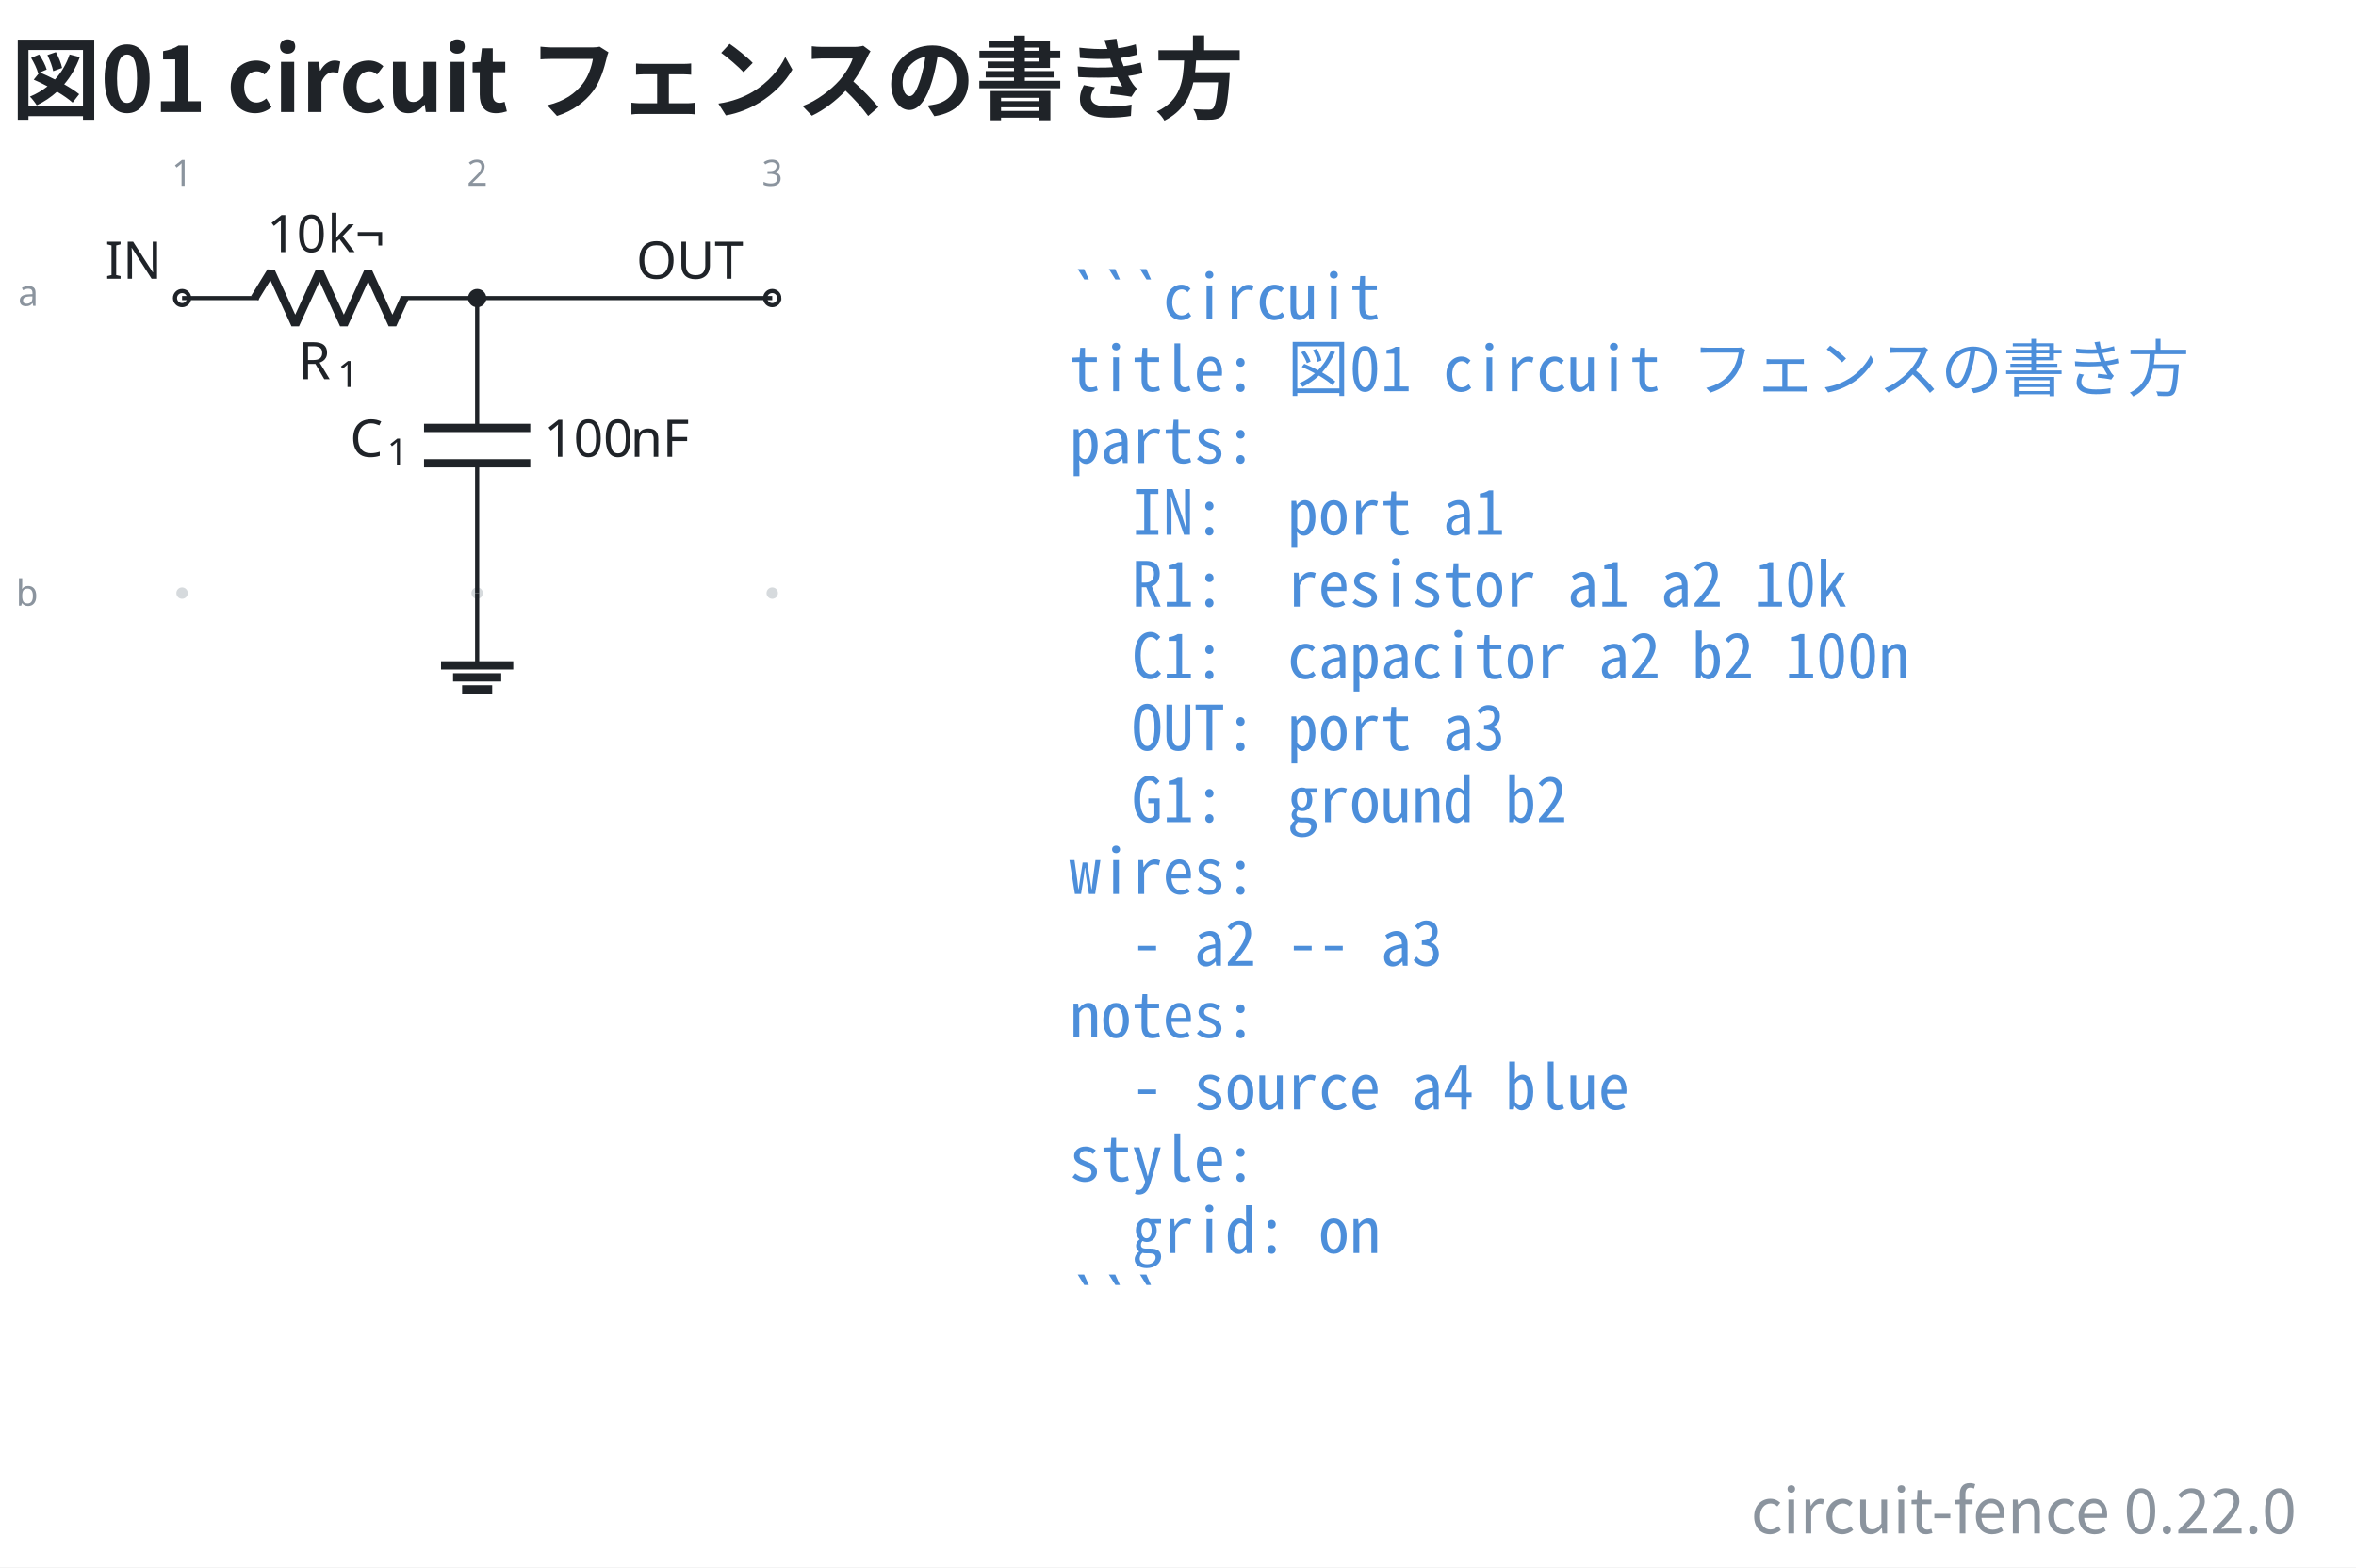
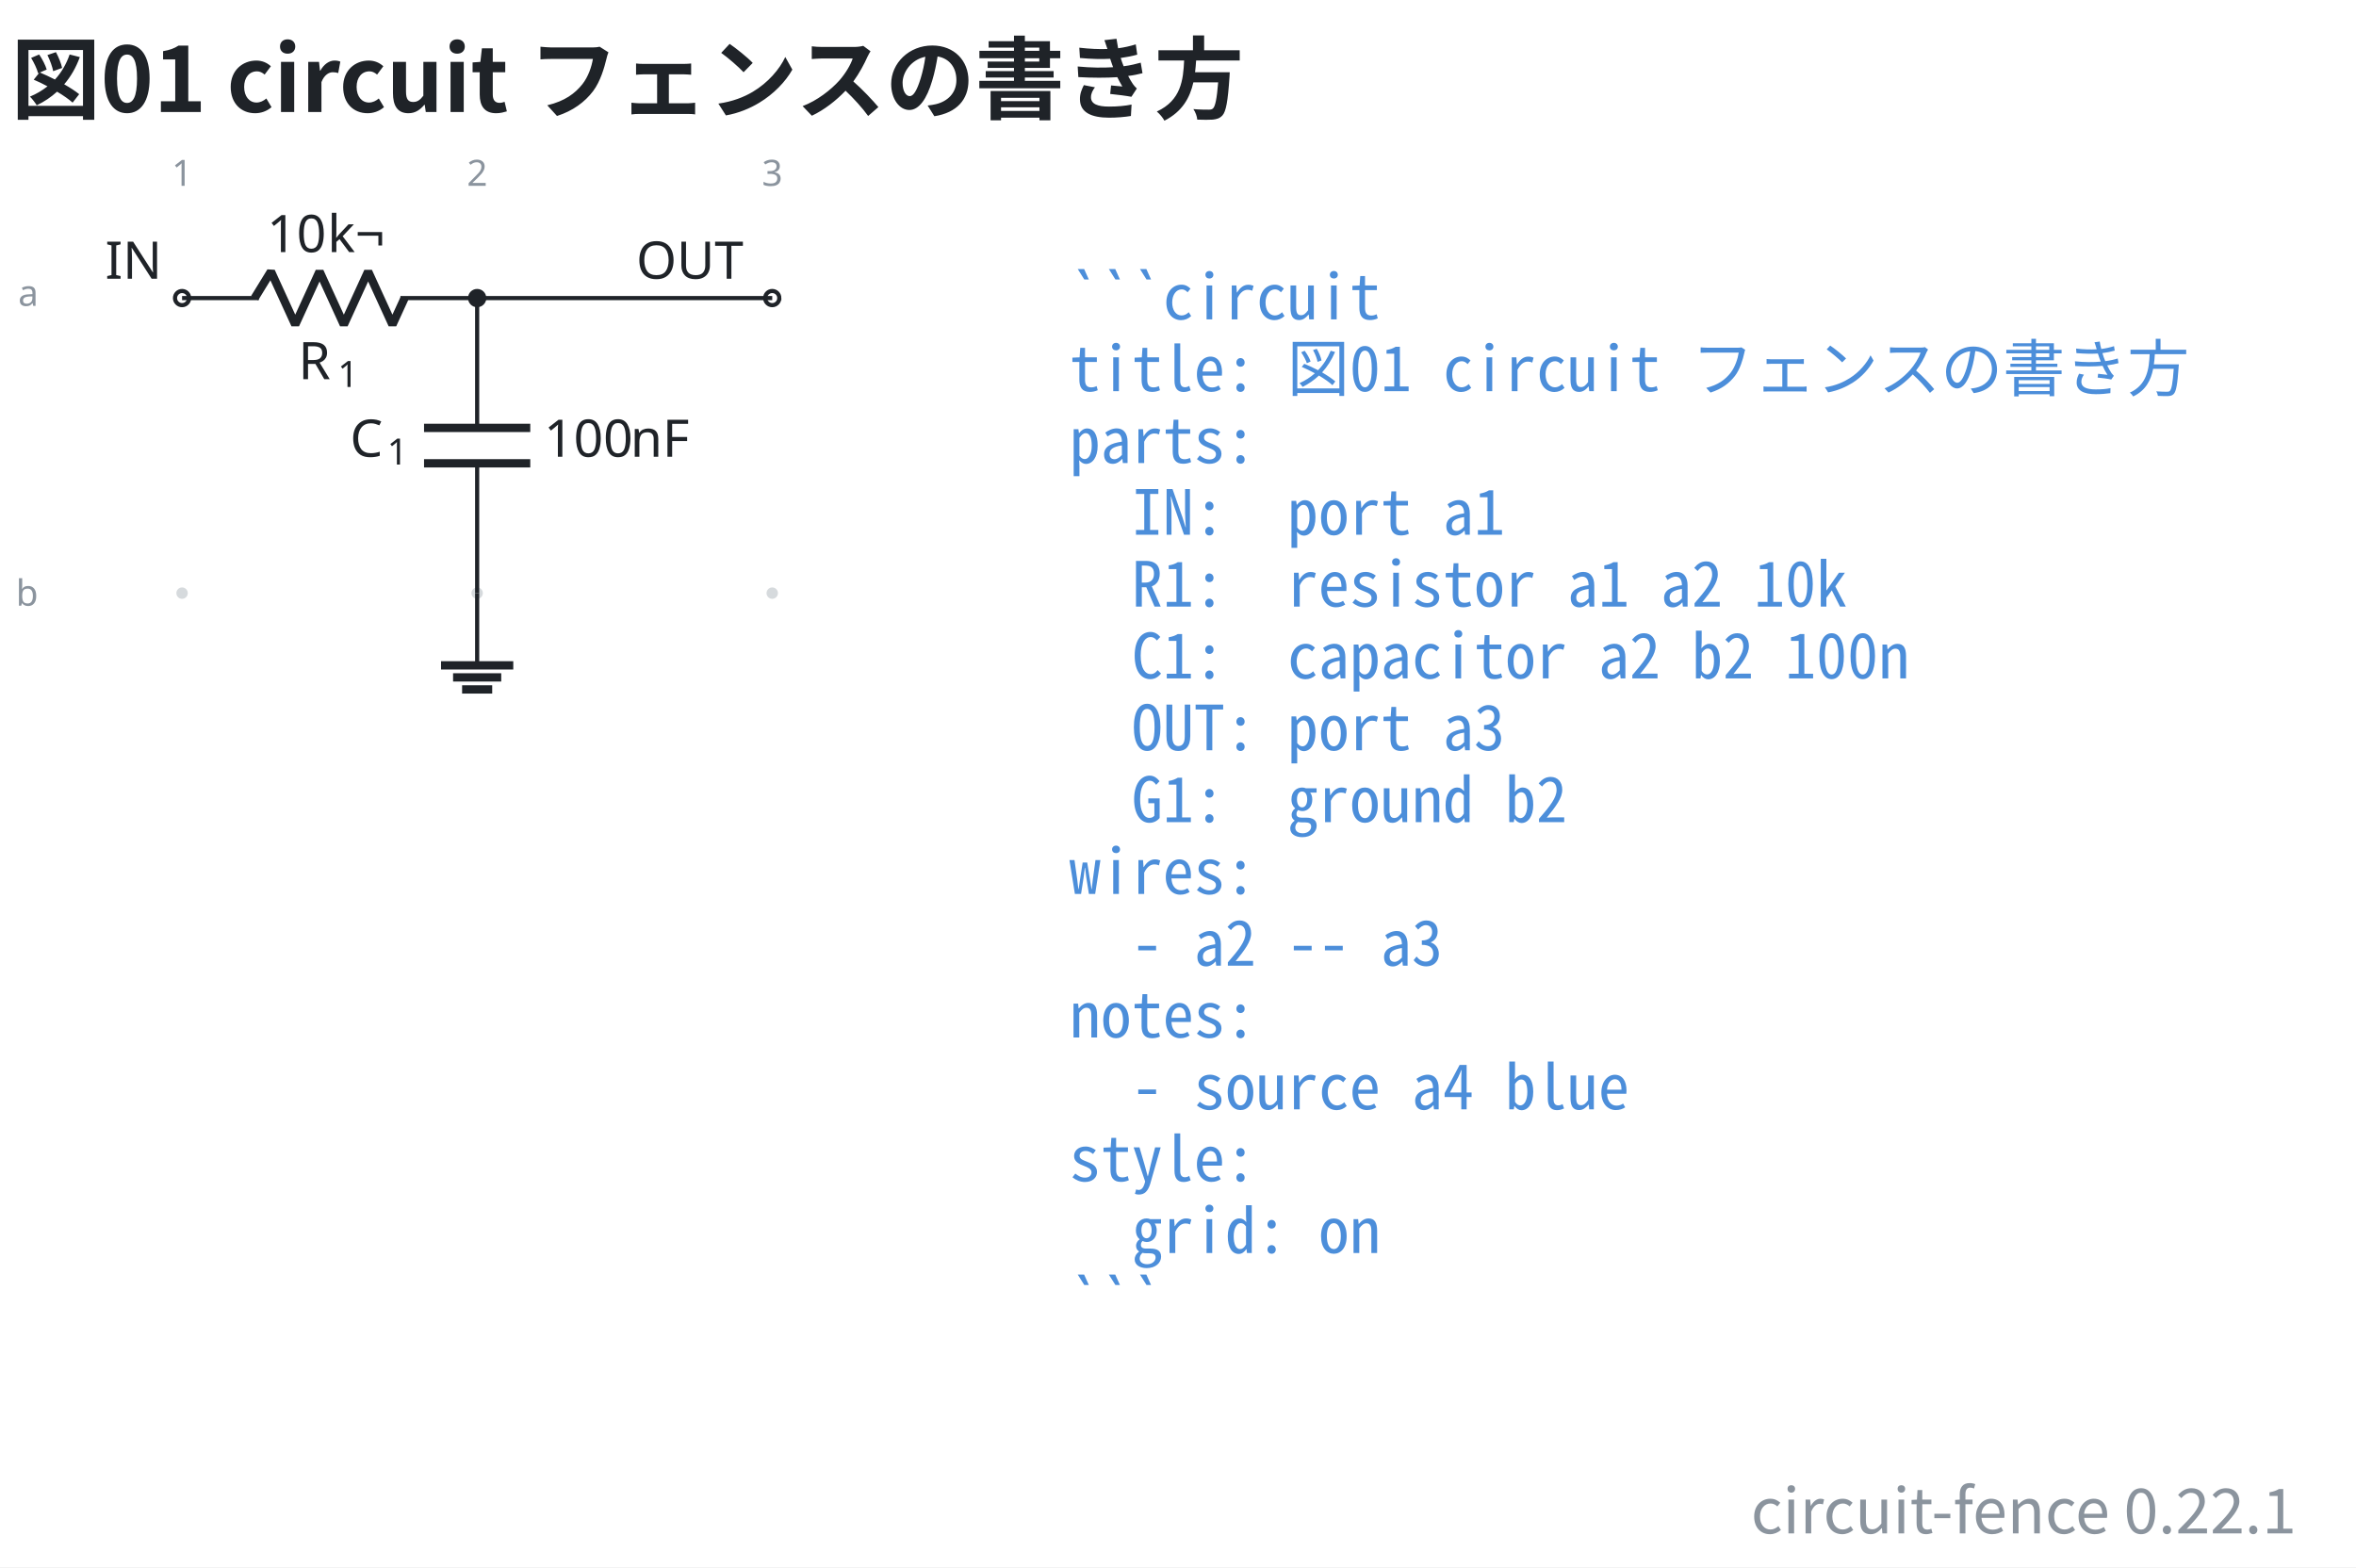
- <svg xmlns="http://www.w3.org/2000/svg" data-figure-paper="#ffffff" data-circuit-fence="0.22.0" fill="#1f2328" width="605.8" height="403.043" viewBox="-72 -72 454.35 302.282">
+ <svg xmlns="http://www.w3.org/2000/svg" data-figure-paper="#ffffff" data-circuit-fence="0.22.1" fill="#1f2328" width="605.8" height="403.043" viewBox="-72 -72 454.35 302.282">
  <rect x="-72" y="-72" width="454.35" height="302.282" fill="#ffffff" />
  <g stroke="#1f2328" stroke-miterlimit="10" stroke-width=".8">
    <path fill="#8b949e" fill-opacity=".35" stroke="none" stroke-opacity=".35" d="M-35.787-14.511a1.1 1.1 0 1 0-2.2 0 1.1 1.1 0 0 0 2.2 0M-35.787 42.394a1.1 1.1 0 1 0-2.2 0 1.1 1.1 0 0 0 2.2 0M21.118-14.511a1.1 1.1 0 1 0-2.2 0 1.1 1.1 0 0 0 2.2 0M21.118 42.394a1.1 1.1 0 1 0-2.2 0 1.1 1.1 0 0 0 2.2 0M78.024-14.511a1.1 1.1 0 1 0-2.2 0 1.1 1.1 0 0 0 2.2 0M78.024 42.394a1.1 1.1 0 1 0-2.2 0 1.1 1.1 0 0 0 2.2 0m-1.1 0" />
    <g fill="#8b949e" stroke="#8b949e">
      <text x="-36.887" y="-14.511" fill="#8b949e" stroke="none" font-family="cmr7" font-size="7" transform="translate(-1.993 -21.645)">1</text>
    </g>
    <g fill="#8b949e" stroke="#8b949e">
      <text x="-36.887" y="-14.511" fill="#8b949e" stroke="none" font-family="cmr7" font-size="7" transform="translate(54.912 -21.645)">2</text>
    </g>
    <g fill="#8b949e" stroke="#8b949e">
      <text x="-36.887" y="-14.511" fill="#8b949e" stroke="none" font-family="cmr7" font-size="7" transform="translate(111.818 -21.645)">3</text>
    </g>
    <g fill="#8b949e" stroke="#8b949e">
      <text x="-36.887" y="-14.511" fill="#8b949e" stroke="none" font-family="cmr7" font-size="7" transform="translate(-31.62 1.507)">a</text>
    </g>
    <g fill="#8b949e" stroke="#8b949e">
      <text x="-36.887" y="-14.511" fill="#8b949e" stroke="none" font-family="cmr7" font-size="7" transform="translate(-32.05 59.336)">b</text>
    </g>
    <g fill="#ffffff">
      <path d="M-35.522-14.511a1.365 1.365 0 1 0-2.73 0 1.365 1.365 0 0 0 2.73 0Zm-1.365 0" />
    </g>
    <text x="-36.887" y="-14.511" stroke="none" font-family="cmr10" font-size="10" transform="translate(-14.844 -3.733)">IN</text>
    <path fill="none" d="M-36.887-14.511h.4m-.4 0h14.795m27.315 0h14.795m-.4 0h.4" />
    <g stroke-linejoin="bevel" stroke-width="1.6">
      <path fill="none" d="m-22.892-14.511 3.143-5.122 4.686 10.243 4.686-10.243L-5.692-9.39l4.686-10.243L3.68-9.39l2.343-5.121" />
    </g>
    <g stroke="none">
      <text x="-36.887" y="-14.511" font-family="cmmi10" font-size="10" transform="translate(22.413 15.648)">R</text>
      <text x="-29.294" y="-13.011" font-family="cmr7" font-size="7" transform="translate(22.413 15.648)">1</text>
    </g>
    <g stroke="none" font-family="cmr10" font-size="10">
      <text x="-36.887" y="-14.511" transform="translate(16.37 -8.863)">10</text>
      <text x="-25.221" y="-14.511" transform="translate(16.37 -8.863)">k¬</text>
    </g>
    <path fill="none" d="M20.018-14.511v.4m0-.4v25.038m0 6.829v25.038m0-.4v.4" />
    <g stroke-width="1.6">
      <path fill="none" d="M30.261 10.527H9.775m20.486 6.829H9.775" />
    </g>
    <g stroke="none">
      <text x="-36.887" y="-14.511" font-family="cmmi10" font-size="10" transform="translate(32.39 30.606)">C</text>
      <text x="-29.74" y="-13.011" font-family="cmr7" font-size="7" transform="translate(32.39 30.606)">1</text>
    </g>
    <g stroke="none" font-family="cmr10" font-size="10">
      <text x="-36.887" y="-14.511" transform="translate(69.787 30.606)">100</text>
      <text x="-20.22" y="-14.511" transform="translate(69.787 30.606)">nF</text>
    </g>
    <g fill="#ffffff">
      <path d="M78.29-14.511a1.365 1.365 0 1 0-2.732 0 1.365 1.365 0 0 0 2.731 0Zm-1.366 0" />
    </g>
    <text x="-36.887" y="-14.511" stroke="none" font-family="cmr10" font-size="10" transform="translate(87.578 -3.733)">OUT</text>
    <path fill="none" d="M20.018 42.394v13.93" />
    <path fill="none" stroke-width="1.6" d="M13.053 56.325h13.93m-11.608 2.321h9.287m-7.546 2.322h5.804" />
    <path fill="none" d="M20.018-14.511h56.906" />
    <path d="M21.384-14.511a1.365 1.365 0 1 0-2.731 0 1.365 1.365 0 0 0 2.73 0Zm-1.366 0" />
    <g>
      <text x="-36.887" y="-14.511" fill="#4c8eda" stroke="none" font-family="'Noto Sans Mono CJK JP',ui-monospace,'SFMono-Regular',Consolas,'Liberation Mono',monospace" font-size="12" transform="translate(171.116 4.1)" xml:space="preserve">```circuit</text>
    </g>
    <g>
      <text x="-36.887" y="-14.511" fill="#4c8eda" stroke="none" font-family="'Noto Sans Mono CJK JP',ui-monospace,'SFMono-Regular',Consolas,'Liberation Mono',monospace" font-size="12" transform="translate(171.116 17.956)" xml:space="preserve">title: 図01 circuit フェンスの書き方</text>
    </g>
    <g>
      <text x="-36.887" y="-14.511" fill="#4c8eda" stroke="none" font-family="'Noto Sans Mono CJK JP',ui-monospace,'SFMono-Regular',Consolas,'Liberation Mono',monospace" font-size="12" transform="translate(171.116 31.813)" xml:space="preserve">parts:</text>
    </g>
    <g>
      <text x="-36.887" y="-14.511" fill="#4c8eda" stroke="none" font-family="'Noto Sans Mono CJK JP',ui-monospace,'SFMono-Regular',Consolas,'Liberation Mono',monospace" font-size="12" transform="translate(171.116 45.641)" xml:space="preserve">  IN:  port a1</text>
    </g>
    <g>
      <text x="-36.887" y="-14.511" fill="#4c8eda" stroke="none" font-family="'Noto Sans Mono CJK JP',ui-monospace,'SFMono-Regular',Consolas,'Liberation Mono',monospace" font-size="12" transform="translate(171.116 59.498)" xml:space="preserve">  R1:  resistor a1 a2 10k</text>
    </g>
    <g>
      <text x="-36.887" y="-14.511" fill="#4c8eda" stroke="none" font-family="'Noto Sans Mono CJK JP',ui-monospace,'SFMono-Regular',Consolas,'Liberation Mono',monospace" font-size="12" transform="translate(171.116 73.354)" xml:space="preserve">  C1:  capacitor a2 b2 100n</text>
    </g>
    <g>
      <text x="-36.887" y="-14.511" fill="#4c8eda" stroke="none" font-family="'Noto Sans Mono CJK JP',ui-monospace,'SFMono-Regular',Consolas,'Liberation Mono',monospace" font-size="12" transform="translate(171.116 87.21)" xml:space="preserve">  OUT: port a3</text>
    </g>
    <g>
      <text x="-36.887" y="-14.511" fill="#4c8eda" stroke="none" font-family="'Noto Sans Mono CJK JP',ui-monospace,'SFMono-Regular',Consolas,'Liberation Mono',monospace" font-size="12" transform="translate(171.116 101.067)" xml:space="preserve">  G1:  ground b2</text>
    </g>
    <g>
      <text x="-36.887" y="-14.511" fill="#4c8eda" stroke="none" font-family="'Noto Sans Mono CJK JP',ui-monospace,'SFMono-Regular',Consolas,'Liberation Mono',monospace" font-size="12" transform="translate(171.116 114.924)" xml:space="preserve">wires:</text>
    </g>
    <g>
      <text x="-36.887" y="-14.511" fill="#4c8eda" stroke="none" font-family="'Noto Sans Mono CJK JP',ui-monospace,'SFMono-Regular',Consolas,'Liberation Mono',monospace" font-size="12" transform="translate(171.116 128.751)" xml:space="preserve">  - a2 -- a3</text>
    </g>
    <g>
      <text x="-36.887" y="-14.511" fill="#4c8eda" stroke="none" font-family="'Noto Sans Mono CJK JP',ui-monospace,'SFMono-Regular',Consolas,'Liberation Mono',monospace" font-size="12" transform="translate(171.116 142.608)" xml:space="preserve">notes:</text>
    </g>
    <g>
      <text x="-36.887" y="-14.511" fill="#4c8eda" stroke="none" font-family="'Noto Sans Mono CJK JP',ui-monospace,'SFMono-Regular',Consolas,'Liberation Mono',monospace" font-size="12" transform="translate(171.116 156.464)" xml:space="preserve">  - source a4 blue</text>
    </g>
    <g>
      <text x="-36.887" y="-14.511" fill="#4c8eda" stroke="none" font-family="'Noto Sans Mono CJK JP',ui-monospace,'SFMono-Regular',Consolas,'Liberation Mono',monospace" font-size="12" transform="translate(171.116 170.32)" xml:space="preserve">style:</text>
    </g>
    <g>
      <text x="-36.887" y="-14.511" fill="#4c8eda" stroke="none" font-family="'Noto Sans Mono CJK JP',ui-monospace,'SFMono-Regular',Consolas,'Liberation Mono',monospace" font-size="12" transform="translate(171.116 184.177)" xml:space="preserve">  grid: on</text>
    </g>
    <g>
      <text x="-36.887" y="-14.511" fill="#4c8eda" stroke="none" font-family="'Noto Sans Mono CJK JP',ui-monospace,'SFMono-Regular',Consolas,'Liberation Mono',monospace" font-size="12" transform="translate(171.116 198.034)" xml:space="preserve">```</text>
    </g>
    <g>
      <text x="-36.887" y="-14.511" fill="#1f2328" stroke="none" font-family="'Noto Sans CJK JP','Noto Sans JP','Hiragino Sans','Yu Gothic',sans-serif" font-size="17.28" transform="translate(-32.983 -35.889)" font-weight="bold">図01 circuit フェンスの書き方</text>
    </g>
    <g>
-       <text x="-36.887" y="-14.511" fill="#8b949e" stroke="none" font-family="'Noto Sans CJK JP','Noto Sans JP','Hiragino Sans','Yu Gothic',sans-serif" font-size="12" transform="translate(407.759 238.25)" text-anchor="end">circuit-fence 0.22.0</text>
+       <text x="-36.887" y="-14.511" fill="#8b949e" stroke="none" font-family="'Noto Sans CJK JP','Noto Sans JP','Hiragino Sans','Yu Gothic',sans-serif" font-size="12" transform="translate(407.759 238.25)" text-anchor="end">circuit-fence 0.22.1</text>
    </g>
  </g>
</svg>
